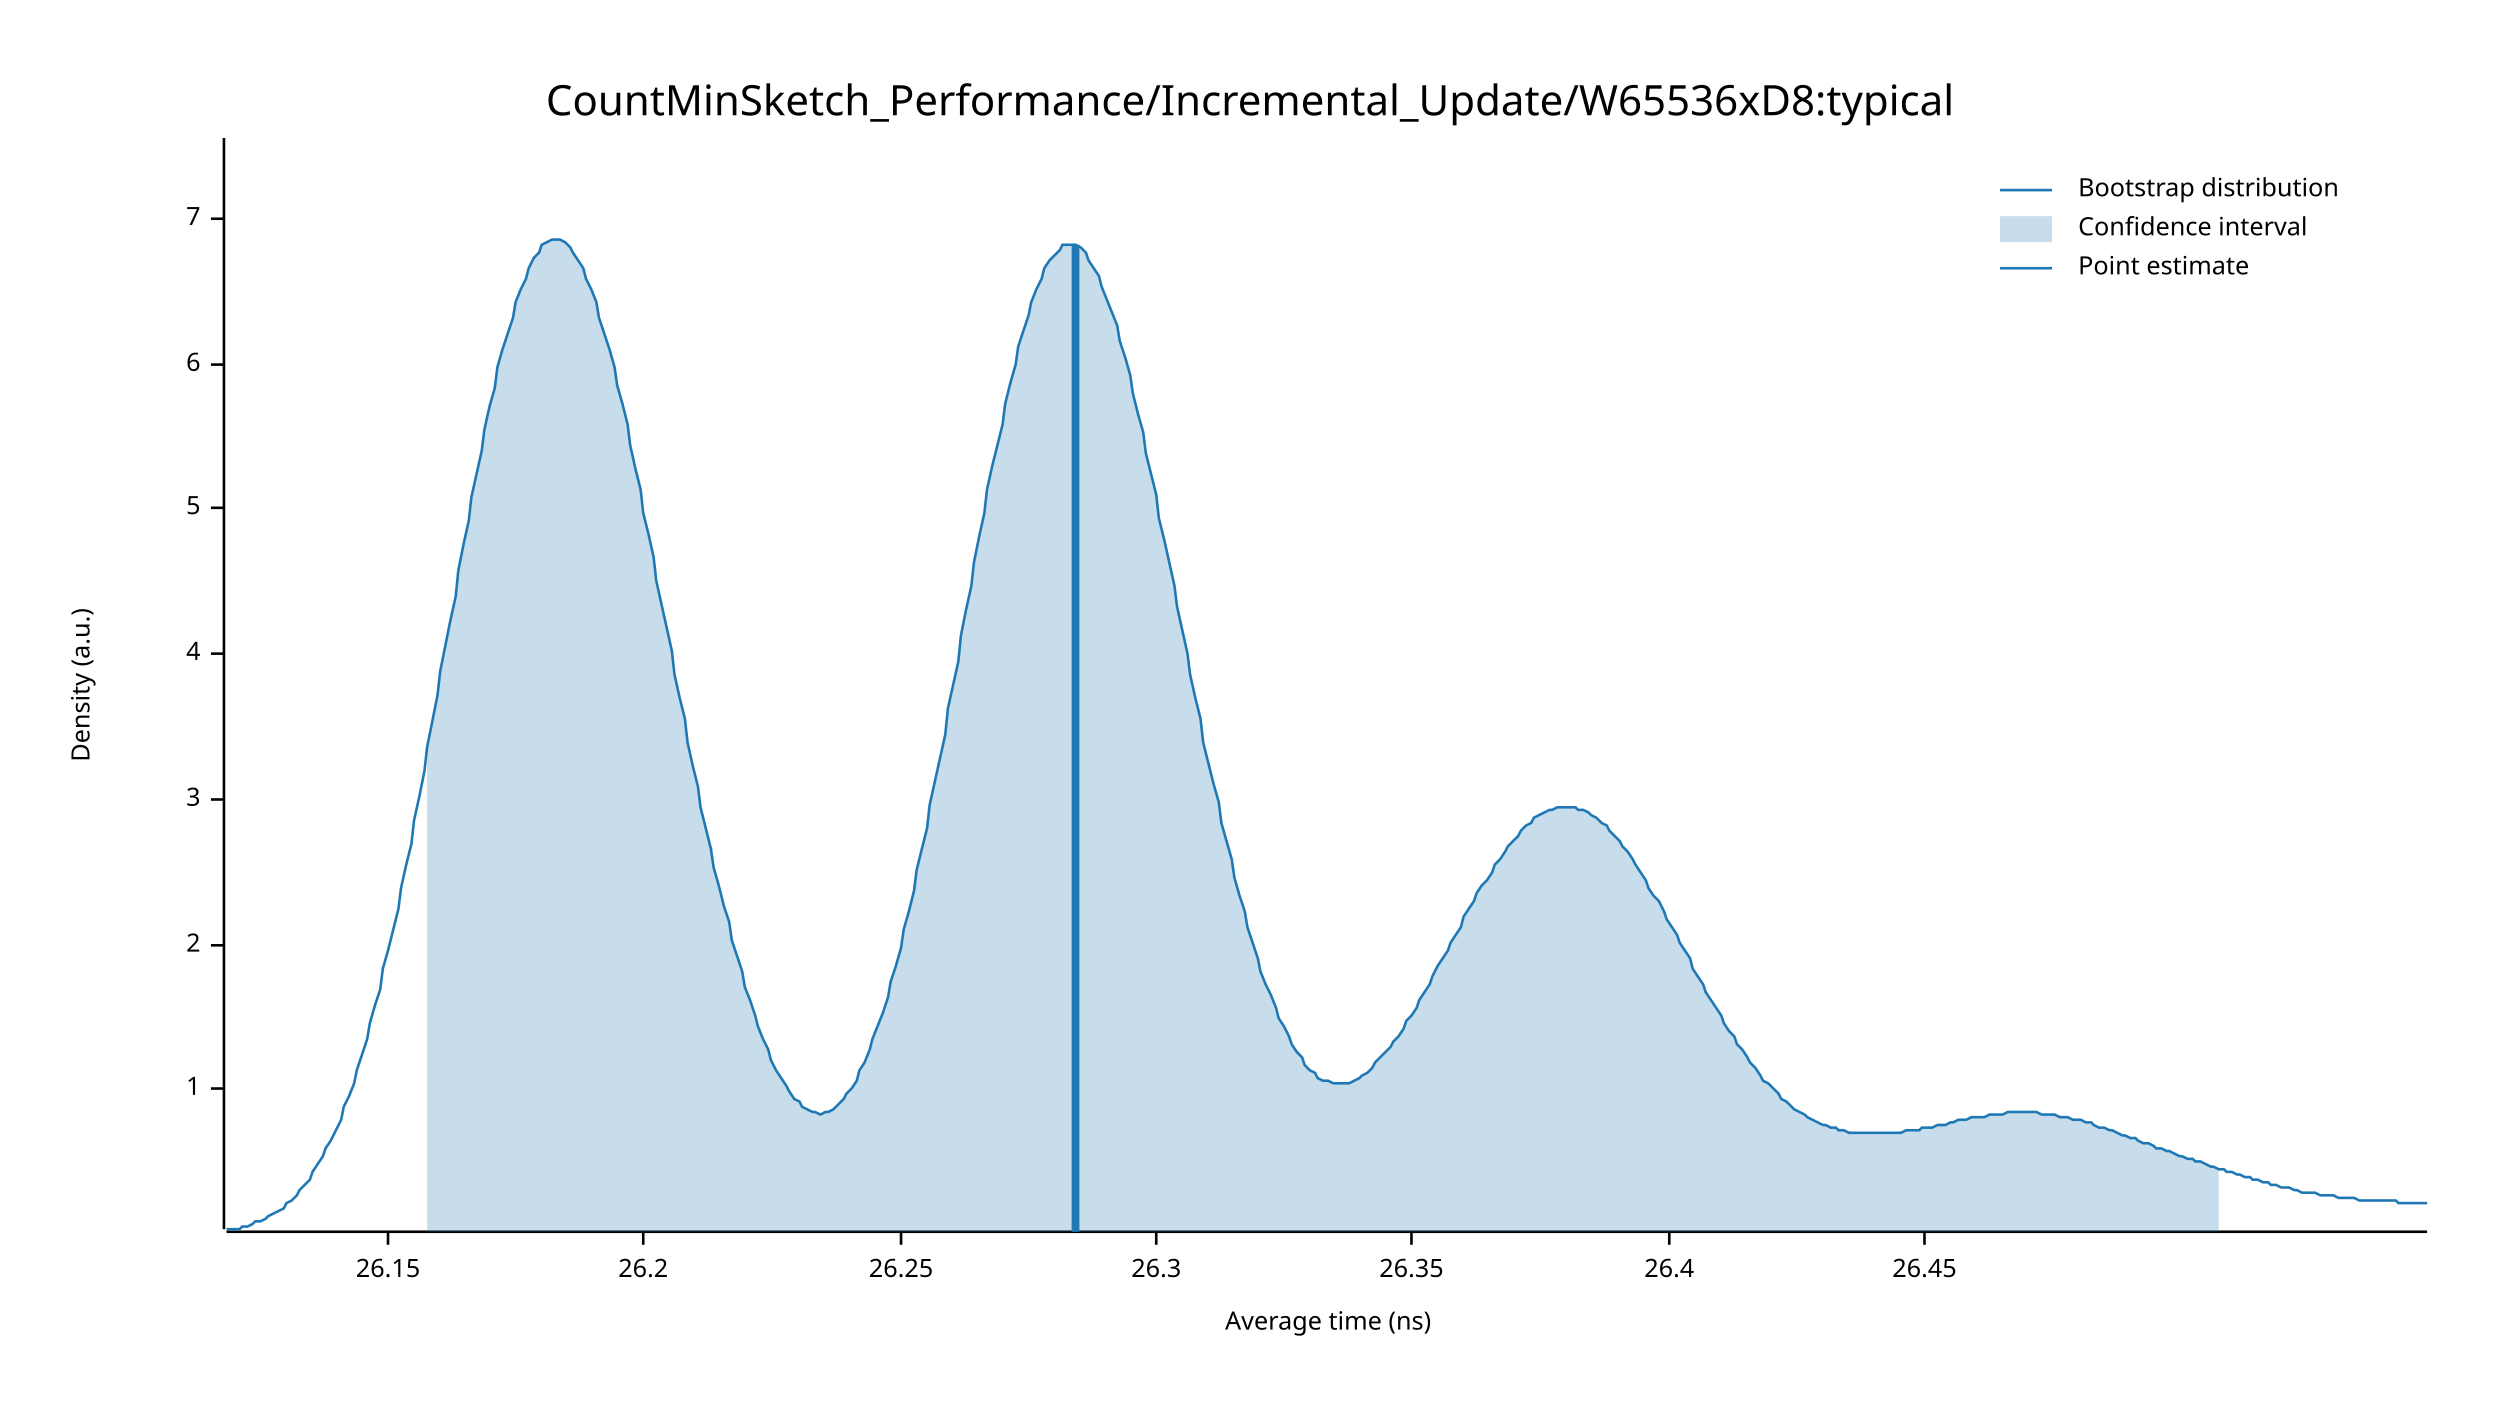
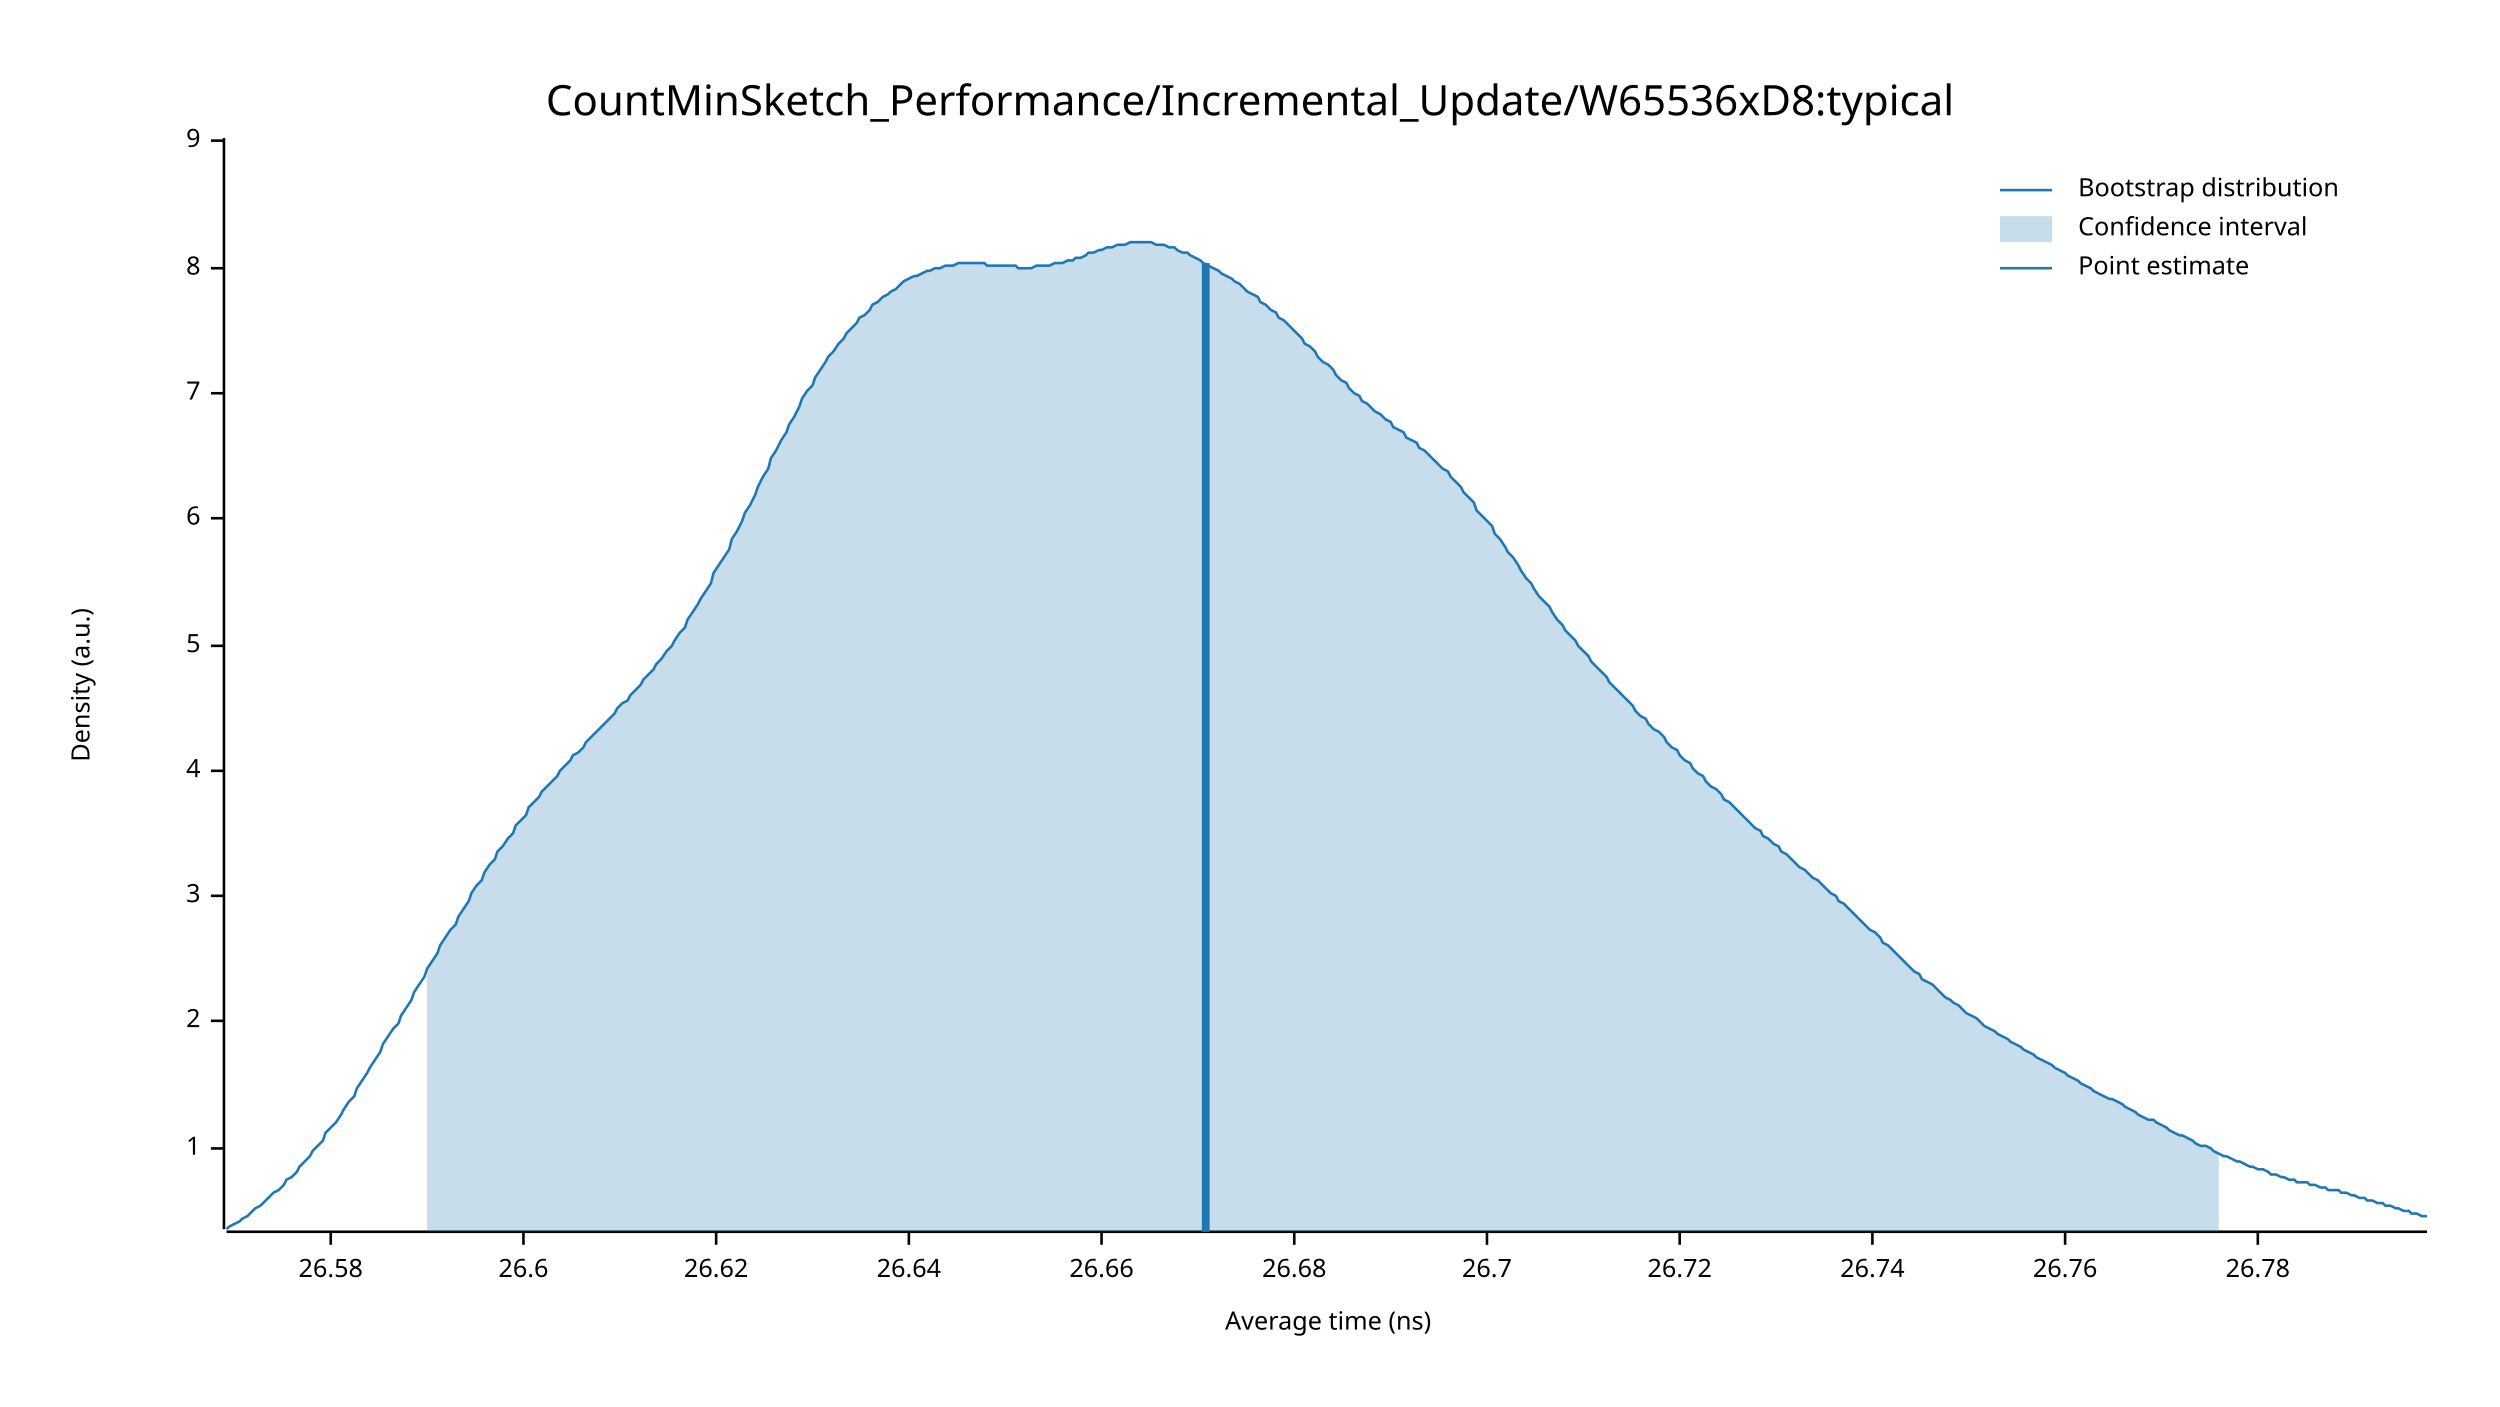
<svg xmlns="http://www.w3.org/2000/svg" width="960" height="540" viewBox="0 0 960 540">
  <text x="480" y="32" dy="0.76em" text-anchor="middle" font-family="sans-serif" font-size="16.129" opacity="1" fill="#000000">
CountMinSketch_Performance/Incremental_Update/W65536xD8:typical
</text>
  <text x="27" y="263" dy="0.76em" text-anchor="middle" font-family="sans-serif" font-size="9.677" opacity="1" fill="#000000" transform="rotate(270, 27, 263)">
Density (a.u.)
</text>
  <text x="510" y="513" dy="-0.5ex" text-anchor="middle" font-family="sans-serif" font-size="9.677" opacity="1" fill="#000000">
Average time (ns)
</text>
  <polyline fill="none" opacity="1" stroke="#000000" stroke-width="1" points="86,53 86,472 " />
-   <text x="77" y="418" dy="0.5ex" text-anchor="end" font-family="sans-serif" font-size="9.677" opacity="1" fill="#000000">
+   <text x="77" y="441" dy="0.5ex" text-anchor="end" font-family="sans-serif" font-size="9.677" opacity="1" fill="#000000">
1
</text>
-   <polyline fill="none" opacity="1" stroke="#000000" stroke-width="1" points="81,418 86,418 " />
-   <text x="77" y="363" dy="0.5ex" text-anchor="end" font-family="sans-serif" font-size="9.677" opacity="1" fill="#000000">
+   <polyline fill="none" opacity="1" stroke="#000000" stroke-width="1" points="81,441 86,441 " />
+   <text x="77" y="392" dy="0.5ex" text-anchor="end" font-family="sans-serif" font-size="9.677" opacity="1" fill="#000000">
2
</text>
-   <polyline fill="none" opacity="1" stroke="#000000" stroke-width="1" points="81,363 86,363 " />
-   <text x="77" y="307" dy="0.5ex" text-anchor="end" font-family="sans-serif" font-size="9.677" opacity="1" fill="#000000">
+   <polyline fill="none" opacity="1" stroke="#000000" stroke-width="1" points="81,392 86,392 " />
+   <text x="77" y="344" dy="0.5ex" text-anchor="end" font-family="sans-serif" font-size="9.677" opacity="1" fill="#000000">
3
</text>
-   <polyline fill="none" opacity="1" stroke="#000000" stroke-width="1" points="81,307 86,307 " />
-   <text x="77" y="251" dy="0.5ex" text-anchor="end" font-family="sans-serif" font-size="9.677" opacity="1" fill="#000000">
+   <polyline fill="none" opacity="1" stroke="#000000" stroke-width="1" points="81,344 86,344 " />
+   <text x="77" y="296" dy="0.5ex" text-anchor="end" font-family="sans-serif" font-size="9.677" opacity="1" fill="#000000">
4
</text>
-   <polyline fill="none" opacity="1" stroke="#000000" stroke-width="1" points="81,251 86,251 " />
-   <text x="77" y="195" dy="0.5ex" text-anchor="end" font-family="sans-serif" font-size="9.677" opacity="1" fill="#000000">
+   <polyline fill="none" opacity="1" stroke="#000000" stroke-width="1" points="81,296 86,296 " />
+   <text x="77" y="248" dy="0.5ex" text-anchor="end" font-family="sans-serif" font-size="9.677" opacity="1" fill="#000000">
5
</text>
-   <polyline fill="none" opacity="1" stroke="#000000" stroke-width="1" points="81,195 86,195 " />
-   <text x="77" y="140" dy="0.5ex" text-anchor="end" font-family="sans-serif" font-size="9.677" opacity="1" fill="#000000">
+   <polyline fill="none" opacity="1" stroke="#000000" stroke-width="1" points="81,248 86,248 " />
+   <text x="77" y="199" dy="0.5ex" text-anchor="end" font-family="sans-serif" font-size="9.677" opacity="1" fill="#000000">
6
</text>
-   <polyline fill="none" opacity="1" stroke="#000000" stroke-width="1" points="81,140 86,140 " />
-   <text x="77" y="84" dy="0.5ex" text-anchor="end" font-family="sans-serif" font-size="9.677" opacity="1" fill="#000000">
+   <polyline fill="none" opacity="1" stroke="#000000" stroke-width="1" points="81,199 86,199 " />
+   <text x="77" y="151" dy="0.5ex" text-anchor="end" font-family="sans-serif" font-size="9.677" opacity="1" fill="#000000">
7
</text>
-   <polyline fill="none" opacity="1" stroke="#000000" stroke-width="1" points="81,84 86,84 " />
+   <polyline fill="none" opacity="1" stroke="#000000" stroke-width="1" points="81,151 86,151 " />
+   <text x="77" y="103" dy="0.5ex" text-anchor="end" font-family="sans-serif" font-size="9.677" opacity="1" fill="#000000">
+ 8
+ </text>
+   <polyline fill="none" opacity="1" stroke="#000000" stroke-width="1" points="81,103 86,103 " />
+   <text x="77" y="54" dy="0.5ex" text-anchor="end" font-family="sans-serif" font-size="9.677" opacity="1" fill="#000000">
+ 9
+ </text>
+   <polyline fill="none" opacity="1" stroke="#000000" stroke-width="1" points="81,54 86,54 " />
  <polyline fill="none" opacity="1" stroke="#000000" stroke-width="1" points="87,473 932,473 " />
-   <text x="149" y="483" dy="0.76em" text-anchor="middle" font-family="sans-serif" font-size="9.677" opacity="1" fill="#000000">
- 26.15
+   <text x="127" y="483" dy="0.76em" text-anchor="middle" font-family="sans-serif" font-size="9.677" opacity="1" fill="#000000">
+ 26.58
</text>
-   <polyline fill="none" opacity="1" stroke="#000000" stroke-width="1" points="149,473 149,478 " />
-   <text x="247" y="483" dy="0.76em" text-anchor="middle" font-family="sans-serif" font-size="9.677" opacity="1" fill="#000000">
- 26.2
+   <polyline fill="none" opacity="1" stroke="#000000" stroke-width="1" points="127,473 127,478 " />
+   <text x="201" y="483" dy="0.76em" text-anchor="middle" font-family="sans-serif" font-size="9.677" opacity="1" fill="#000000">
+ 26.6
</text>
-   <polyline fill="none" opacity="1" stroke="#000000" stroke-width="1" points="247,473 247,478 " />
-   <text x="346" y="483" dy="0.76em" text-anchor="middle" font-family="sans-serif" font-size="9.677" opacity="1" fill="#000000">
- 26.25
+   <polyline fill="none" opacity="1" stroke="#000000" stroke-width="1" points="201,473 201,478 " />
+   <text x="275" y="483" dy="0.76em" text-anchor="middle" font-family="sans-serif" font-size="9.677" opacity="1" fill="#000000">
+ 26.62
</text>
-   <polyline fill="none" opacity="1" stroke="#000000" stroke-width="1" points="346,473 346,478 " />
-   <text x="444" y="483" dy="0.76em" text-anchor="middle" font-family="sans-serif" font-size="9.677" opacity="1" fill="#000000">
- 26.3
+   <polyline fill="none" opacity="1" stroke="#000000" stroke-width="1" points="275,473 275,478 " />
+   <text x="349" y="483" dy="0.76em" text-anchor="middle" font-family="sans-serif" font-size="9.677" opacity="1" fill="#000000">
+ 26.64
</text>
-   <polyline fill="none" opacity="1" stroke="#000000" stroke-width="1" points="444,473 444,478 " />
-   <text x="542" y="483" dy="0.76em" text-anchor="middle" font-family="sans-serif" font-size="9.677" opacity="1" fill="#000000">
- 26.35
+   <polyline fill="none" opacity="1" stroke="#000000" stroke-width="1" points="349,473 349,478 " />
+   <text x="423" y="483" dy="0.76em" text-anchor="middle" font-family="sans-serif" font-size="9.677" opacity="1" fill="#000000">
+ 26.66
</text>
-   <polyline fill="none" opacity="1" stroke="#000000" stroke-width="1" points="542,473 542,478 " />
-   <text x="641" y="483" dy="0.76em" text-anchor="middle" font-family="sans-serif" font-size="9.677" opacity="1" fill="#000000">
- 26.4
+   <polyline fill="none" opacity="1" stroke="#000000" stroke-width="1" points="423,473 423,478 " />
+   <text x="497" y="483" dy="0.76em" text-anchor="middle" font-family="sans-serif" font-size="9.677" opacity="1" fill="#000000">
+ 26.68
</text>
-   <polyline fill="none" opacity="1" stroke="#000000" stroke-width="1" points="641,473 641,478 " />
-   <text x="739" y="483" dy="0.76em" text-anchor="middle" font-family="sans-serif" font-size="9.677" opacity="1" fill="#000000">
- 26.45
+   <polyline fill="none" opacity="1" stroke="#000000" stroke-width="1" points="497,473 497,478 " />
+   <text x="571" y="483" dy="0.76em" text-anchor="middle" font-family="sans-serif" font-size="9.677" opacity="1" fill="#000000">
+ 26.7
</text>
-   <polyline fill="none" opacity="1" stroke="#000000" stroke-width="1" points="739,473 739,478 " />
-   <polyline fill="none" opacity="1" stroke="#1F78B4" stroke-width="1" points="87,472 88,472 90,472 92,472 93,471 95,471 97,470 98,469 100,469 102,468 103,467 105,466 107,465 109,464 110,462 112,461 114,459 115,457 117,455 119,453 120,450 122,447 124,444 125,441 127,438 129,434 131,430 132,425 134,421 136,416 137,411 139,405 141,399 142,393 144,386 146,380 147,372 149,365 151,357 153,349 154,341 156,332 158,324 159,315 161,306 163,296 164,287 166,277 168,267 169,258 171,248 173,238 175,229 176,219 178,209 180,200 181,191 183,182 185,173 186,165 188,156 190,149 191,141 193,134 195,128 197,122 198,116 200,111 202,107 203,103 205,99 207,97 208,94 210,93 212,92 214,92 215,92 217,93 219,95 220,97 222,100 224,103 225,107 227,111 229,116 230,122 232,128 234,134 236,141 237,148 239,155 241,163 242,171 244,180 246,188 247,197 249,205 251,214 252,223 254,232 256,241 258,250 259,259 261,268 263,276 264,285 266,294 268,302 269,310 271,318 273,326 274,333 276,340 278,348 280,354 281,361 283,367 285,373 286,379 288,384 290,390 291,394 293,399 295,403 296,407 298,411 300,414 302,417 303,419 305,422 307,423 308,425 310,426 312,427 313,427 315,428 317,427 318,427 320,426 322,424 324,422 325,420 327,418 329,415 330,411 332,408 334,403 335,399 337,394 339,389 341,383 342,377 344,371 346,364 347,357 349,350 351,342 352,334 354,326 356,318 357,309 359,300 361,291 363,282 364,272 366,263 368,254 369,244 371,234 373,225 374,216 376,206 378,197 379,188 381,179 383,171 385,163 386,155 388,147 390,140 391,133 393,127 395,121 396,116 398,111 400,107 401,103 403,100 405,98 407,96 408,94 410,94 412,94 413,94 415,95 417,97 418,100 420,103 422,106 423,110 425,115 427,120 429,125 430,131 432,137 434,144 435,151 437,159 439,166 440,174 442,182 444,190 445,199 447,207 449,216 451,225 452,233 454,242 456,251 457,259 459,268 461,276 462,285 464,293 466,301 468,308 469,316 471,323 473,330 474,337 476,344 478,350 479,356 481,362 483,368 484,373 486,378 488,382 490,387 491,391 493,394 495,398 496,401 498,404 500,406 501,409 503,411 505,412 506,414 508,415 510,415 512,416 513,416 515,416 517,416 518,416 520,415 522,414 523,413 525,412 527,410 528,408 530,406 532,404 534,402 535,400 537,398 539,395 540,392 542,390 544,387 545,384 547,381 549,378 550,375 552,371 554,368 556,365 557,362 559,359 561,356 562,352 564,349 566,346 567,343 569,340 571,338 573,335 574,332 576,330 578,327 579,325 581,323 583,321 584,319 586,317 588,316 589,314 591,313 593,312 595,311 596,311 598,310 600,310 601,310 603,310 605,310 606,311 608,311 610,312 611,313 613,314 615,316 617,317 618,319 620,321 622,323 623,325 625,327 627,330 628,332 630,335 632,338 633,341 635,344 637,346 639,350 640,353 642,356 644,359 645,362 647,365 649,368 650,372 652,375 654,378 655,381 657,384 659,387 661,390 662,393 664,396 666,398 667,401 669,403 671,406 672,408 674,410 676,413 677,415 679,416 681,418 683,420 684,422 686,423 688,425 689,426 691,427 693,428 694,429 696,430 698,431 700,432 701,432 703,433 705,433 706,434 708,434 710,435 711,435 713,435 715,435 716,435 718,435 720,435 722,435 723,435 725,435 727,435 728,435 730,435 732,434 733,434 735,434 737,434 738,433 740,433 742,433 744,432 745,432 747,432 749,431 750,431 752,430 754,430 755,430 757,429 759,429 760,429 762,429 764,428 766,428 767,428 769,428 771,427 772,427 774,427 776,427 777,427 779,427 781,427 782,427 784,428 786,428 788,428 789,428 791,429 793,429 794,429 796,430 798,430 799,430 801,431 803,431 804,432 806,433 808,433 810,434 811,434 813,435 815,436 816,436 818,437 820,437 821,438 823,439 825,439 827,440 828,441 830,441 832,442 833,442 835,443 837,444 838,444 840,445 842,445 843,446 845,446 847,447 849,448 850,448 852,449 854,449 855,450 857,450 859,451 860,451 862,452 864,452 865,453 867,453 869,454 871,454 872,455 874,455 876,456 877,456 879,456 881,457 882,457 884,458 886,458 887,458 889,458 891,459 893,459 894,459 896,459 898,460 899,460 901,460 903,460 904,460 906,461 908,461 909,461 911,461 913,461 915,461 916,461 918,461 920,461 921,462 923,462 925,462 926,462 928,462 930,462 932,462 " />
-   <polygon opacity="0.25" fill="#1F78B4" points="164,287 166,277 168,267 169,258 171,248 173,238 175,229 176,219 178,209 180,200 181,191 183,182 185,173 186,165 188,156 190,149 191,141 193,134 195,128 197,122 198,116 200,111 202,107 203,103 205,99 207,97 208,94 210,93 212,92 214,92 215,92 217,93 219,95 220,97 222,100 224,103 225,107 227,111 229,116 230,122 232,128 234,134 236,141 237,148 239,155 241,163 242,171 244,180 246,188 247,197 249,205 251,214 252,223 254,232 256,241 258,250 259,259 261,268 263,276 264,285 266,294 268,302 269,310 271,318 273,326 274,333 276,340 278,348 280,354 281,361 283,367 285,373 286,379 288,384 290,390 291,394 293,399 295,403 296,407 298,411 300,414 302,417 303,419 305,422 307,423 308,425 310,426 312,427 313,427 315,428 317,427 318,427 320,426 322,424 324,422 325,420 327,418 329,415 330,411 332,408 334,403 335,399 337,394 339,389 341,383 342,377 344,371 346,364 347,357 349,350 351,342 352,334 354,326 356,318 357,309 359,300 361,291 363,282 364,272 366,263 368,254 369,244 371,234 373,225 374,216 376,206 378,197 379,188 381,179 383,171 385,163 386,155 388,147 390,140 391,133 393,127 395,121 396,116 398,111 400,107 401,103 403,100 405,98 407,96 408,94 410,94 412,94 413,94 415,95 417,97 418,100 420,103 422,106 423,110 425,115 427,120 429,125 430,131 432,137 434,144 435,151 437,159 439,166 440,174 442,182 444,190 445,199 447,207 449,216 451,225 452,233 454,242 456,251 457,259 459,268 461,276 462,285 464,293 466,301 468,308 469,316 471,323 473,330 474,337 476,344 478,350 479,356 481,362 483,368 484,373 486,378 488,382 490,387 491,391 493,394 495,398 496,401 498,404 500,406 501,409 503,411 505,412 506,414 508,415 510,415 512,416 513,416 515,416 517,416 518,416 520,415 522,414 523,413 525,412 527,410 528,408 530,406 532,404 534,402 535,400 537,398 539,395 540,392 542,390 544,387 545,384 547,381 549,378 550,375 552,371 554,368 556,365 557,362 559,359 561,356 562,352 564,349 566,346 567,343 569,340 571,338 573,335 574,332 576,330 578,327 579,325 581,323 583,321 584,319 586,317 588,316 589,314 591,313 593,312 595,311 596,311 598,310 600,310 601,310 603,310 605,310 606,311 608,311 610,312 611,313 613,314 615,316 617,317 618,319 620,321 622,323 623,325 625,327 627,330 628,332 630,335 632,338 633,341 635,344 637,346 639,350 640,353 642,356 644,359 645,362 647,365 649,368 650,372 652,375 654,378 655,381 657,384 659,387 661,390 662,393 664,396 666,398 667,401 669,403 671,406 672,408 674,410 676,413 677,415 679,416 681,418 683,420 684,422 686,423 688,425 689,426 691,427 693,428 694,429 696,430 698,431 700,432 701,432 703,433 705,433 706,434 708,434 710,435 711,435 713,435 715,435 716,435 718,435 720,435 722,435 723,435 725,435 727,435 728,435 730,435 732,434 733,434 735,434 737,434 738,433 740,433 742,433 744,432 745,432 747,432 749,431 750,431 752,430 754,430 755,430 757,429 759,429 760,429 762,429 764,428 766,428 767,428 769,428 771,427 772,427 774,427 776,427 777,427 779,427 781,427 782,427 784,428 786,428 788,428 789,428 791,429 793,429 794,429 796,430 798,430 799,430 801,431 803,431 804,432 806,433 808,433 810,434 811,434 813,435 815,436 816,436 818,437 820,437 821,438 823,439 825,439 827,440 828,441 830,441 832,442 833,442 835,443 837,444 838,444 840,445 842,445 843,446 845,446 847,447 849,448 850,448 852,449 852,473 164,473 " />
-   <polyline fill="none" opacity="1" stroke="#1F78B4" stroke-width="3" points="413,473 413,94 " />
+   <polyline fill="none" opacity="1" stroke="#000000" stroke-width="1" points="571,473 571,478 " />
+   <text x="645" y="483" dy="0.76em" text-anchor="middle" font-family="sans-serif" font-size="9.677" opacity="1" fill="#000000">
+ 26.72
+ </text>
+   <polyline fill="none" opacity="1" stroke="#000000" stroke-width="1" points="645,473 645,478 " />
+   <text x="719" y="483" dy="0.76em" text-anchor="middle" font-family="sans-serif" font-size="9.677" opacity="1" fill="#000000">
+ 26.74
+ </text>
+   <polyline fill="none" opacity="1" stroke="#000000" stroke-width="1" points="719,473 719,478 " />
+   <text x="793" y="483" dy="0.76em" text-anchor="middle" font-family="sans-serif" font-size="9.677" opacity="1" fill="#000000">
+ 26.76
+ </text>
+   <polyline fill="none" opacity="1" stroke="#000000" stroke-width="1" points="793,473 793,478 " />
+   <text x="867" y="483" dy="0.76em" text-anchor="middle" font-family="sans-serif" font-size="9.677" opacity="1" fill="#000000">
+ 26.78
+ </text>
+   <polyline fill="none" opacity="1" stroke="#000000" stroke-width="1" points="867,473 867,478 " />
+   <polyline fill="none" opacity="1" stroke="#1F78B4" stroke-width="1" points="87,472 88,471 90,470 92,469 93,468 95,467 97,465 98,464 100,463 102,461 103,460 105,458 107,457 109,455 110,453 112,452 114,450 115,448 117,446 119,444 120,442 122,440 124,438 125,435 127,433 129,431 131,428 132,426 134,423 136,421 137,418 139,415 141,412 142,410 144,407 146,404 147,401 149,398 151,395 153,393 154,390 156,387 158,384 159,381 161,378 163,375 164,372 166,369 168,366 169,363 171,360 173,357 175,355 176,352 178,349 180,346 181,343 183,340 185,338 186,335 188,332 190,330 191,327 193,325 195,322 197,320 198,317 200,315 202,313 203,310 205,308 207,306 208,304 210,302 212,300 214,298 215,296 217,294 219,292 220,290 222,289 224,287 225,285 227,283 229,281 230,280 232,278 234,276 236,274 237,272 239,270 241,269 242,267 244,265 246,263 247,261 249,259 251,257 252,255 254,253 256,250 258,248 259,246 261,243 263,241 264,238 266,235 268,232 269,230 271,227 273,224 274,220 276,217 278,214 280,211 281,207 283,204 285,200 286,197 288,194 290,190 291,187 293,183 295,180 296,176 298,173 300,169 302,166 303,163 305,160 307,156 308,153 310,150 312,148 313,145 315,142 317,139 318,137 320,135 322,132 324,130 325,128 327,126 329,124 330,122 332,121 334,119 335,117 337,116 339,114 341,113 342,112 344,111 346,109 347,108 349,107 351,106 352,106 354,105 356,104 357,104 359,103 361,103 363,102 364,102 366,102 368,101 369,101 371,101 373,101 374,101 376,101 378,101 379,102 381,102 383,102 385,102 386,102 388,102 390,102 391,103 393,103 395,103 396,103 398,102 400,102 401,102 403,102 405,101 407,101 408,101 410,100 412,100 413,99 415,99 417,98 418,97 420,97 422,96 423,96 425,95 427,95 429,94 430,94 432,94 434,93 435,93 437,93 439,93 440,93 442,93 444,94 445,94 447,94 449,95 451,95 452,96 454,97 456,97 457,98 459,99 461,100 462,101 464,102 466,103 468,104 469,105 471,106 473,107 474,108 476,109 478,111 479,112 481,113 483,114 484,116 486,117 488,119 490,120 491,122 493,123 495,125 496,126 498,128 500,130 501,132 503,133 505,135 506,137 508,139 510,140 512,142 513,144 515,146 517,147 518,149 520,151 522,152 523,154 525,155 527,157 528,158 530,159 532,161 534,162 535,164 537,165 539,166 540,168 542,169 544,170 545,172 547,173 549,175 550,176 552,178 554,180 556,181 557,183 559,185 561,187 562,189 564,191 566,193 567,196 569,198 571,200 573,202 574,205 576,207 578,210 579,212 581,214 583,217 584,219 586,222 588,224 589,226 591,229 593,231 595,233 596,235 598,238 600,240 601,242 603,244 605,246 606,248 608,250 610,252 611,254 613,256 615,258 617,260 618,262 620,264 622,266 623,267 625,269 627,271 628,273 630,275 632,276 633,278 635,280 637,281 639,283 640,285 642,287 644,288 645,290 647,292 649,293 650,295 652,297 654,298 655,300 657,302 659,303 661,305 662,307 664,308 666,310 667,311 669,313 671,315 672,316 674,318 676,319 677,321 679,322 681,324 683,325 684,327 686,328 688,330 689,331 691,333 693,334 694,335 696,337 698,338 700,340 701,341 703,343 705,344 706,346 708,347 710,349 711,350 713,352 715,354 716,355 718,357 720,358 722,360 723,362 725,363 727,365 728,366 730,368 732,370 733,371 735,373 737,374 738,376 740,377 742,378 744,380 745,381 747,383 749,384 750,385 752,386 754,388 755,389 757,390 759,391 760,392 762,394 764,395 766,396 767,397 769,398 771,399 772,400 774,401 776,402 777,403 779,404 781,405 782,406 784,407 786,408 788,409 789,410 791,411 793,412 794,413 796,414 798,415 799,416 801,417 803,418 804,419 806,420 808,421 810,422 811,422 813,423 815,424 816,425 818,426 820,427 821,428 823,429 825,430 827,430 828,431 830,432 832,433 833,434 835,435 837,436 838,436 840,437 842,438 843,439 845,440 847,440 849,441 850,442 852,443 854,444 855,444 857,445 859,446 860,446 862,447 864,448 865,448 867,449 869,449 871,450 872,451 874,451 876,452 877,452 879,453 881,453 882,454 884,454 886,454 887,455 889,455 891,456 893,456 894,457 896,457 898,457 899,458 901,458 903,459 904,459 906,460 908,460 909,461 911,461 913,462 915,462 916,463 918,463 920,464 921,464 923,465 925,465 926,466 928,466 930,467 932,467 " />
+   <polygon opacity="0.25" fill="#1F78B4" points="164,372 166,369 168,366 169,363 171,360 173,357 175,355 176,352 178,349 180,346 181,343 183,340 185,338 186,335 188,332 190,330 191,327 193,325 195,322 197,320 198,317 200,315 202,313 203,310 205,308 207,306 208,304 210,302 212,300 214,298 215,296 217,294 219,292 220,290 222,289 224,287 225,285 227,283 229,281 230,280 232,278 234,276 236,274 237,272 239,270 241,269 242,267 244,265 246,263 247,261 249,259 251,257 252,255 254,253 256,250 258,248 259,246 261,243 263,241 264,238 266,235 268,232 269,230 271,227 273,224 274,220 276,217 278,214 280,211 281,207 283,204 285,200 286,197 288,194 290,190 291,187 293,183 295,180 296,176 298,173 300,169 302,166 303,163 305,160 307,156 308,153 310,150 312,148 313,145 315,142 317,139 318,137 320,135 322,132 324,130 325,128 327,126 329,124 330,122 332,121 334,119 335,117 337,116 339,114 341,113 342,112 344,111 346,109 347,108 349,107 351,106 352,106 354,105 356,104 357,104 359,103 361,103 363,102 364,102 366,102 368,101 369,101 371,101 373,101 374,101 376,101 378,101 379,102 381,102 383,102 385,102 386,102 388,102 390,102 391,103 393,103 395,103 396,103 398,102 400,102 401,102 403,102 405,101 407,101 408,101 410,100 412,100 413,99 415,99 417,98 418,97 420,97 422,96 423,96 425,95 427,95 429,94 430,94 432,94 434,93 435,93 437,93 439,93 440,93 442,93 444,94 445,94 447,94 449,95 451,95 452,96 454,97 456,97 457,98 459,99 461,100 462,101 464,102 466,103 468,104 469,105 471,106 473,107 474,108 476,109 478,111 479,112 481,113 483,114 484,116 486,117 488,119 490,120 491,122 493,123 495,125 496,126 498,128 500,130 501,132 503,133 505,135 506,137 508,139 510,140 512,142 513,144 515,146 517,147 518,149 520,151 522,152 523,154 525,155 527,157 528,158 530,159 532,161 534,162 535,164 537,165 539,166 540,168 542,169 544,170 545,172 547,173 549,175 550,176 552,178 554,180 556,181 557,183 559,185 561,187 562,189 564,191 566,193 567,196 569,198 571,200 573,202 574,205 576,207 578,210 579,212 581,214 583,217 584,219 586,222 588,224 589,226 591,229 593,231 595,233 596,235 598,238 600,240 601,242 603,244 605,246 606,248 608,250 610,252 611,254 613,256 615,258 617,260 618,262 620,264 622,266 623,267 625,269 627,271 628,273 630,275 632,276 633,278 635,280 637,281 639,283 640,285 642,287 644,288 645,290 647,292 649,293 650,295 652,297 654,298 655,300 657,302 659,303 661,305 662,307 664,308 666,310 667,311 669,313 671,315 672,316 674,318 676,319 677,321 679,322 681,324 683,325 684,327 686,328 688,330 689,331 691,333 693,334 694,335 696,337 698,338 700,340 701,341 703,343 705,344 706,346 708,347 710,349 711,350 713,352 715,354 716,355 718,357 720,358 722,360 723,362 725,363 727,365 728,366 730,368 732,370 733,371 735,373 737,374 738,376 740,377 742,378 744,380 745,381 747,383 749,384 750,385 752,386 754,388 755,389 757,390 759,391 760,392 762,394 764,395 766,396 767,397 769,398 771,399 772,400 774,401 776,402 777,403 779,404 781,405 782,406 784,407 786,408 788,409 789,410 791,411 793,412 794,413 796,414 798,415 799,416 801,417 803,418 804,419 806,420 808,421 810,422 811,422 813,423 815,424 816,425 818,426 820,427 821,428 823,429 825,430 827,430 828,431 830,432 832,433 833,434 835,435 837,436 838,436 840,437 842,438 843,439 845,440 847,440 849,441 850,442 852,443 852,473 164,473 " />
+   <polyline fill="none" opacity="1" stroke="#1F78B4" stroke-width="3" points="463,473 463,101 " />
  <text x="798" y="68" dy="0.76em" text-anchor="start" font-family="sans-serif" font-size="9.677" opacity="1" fill="#000000">
Bootstrap distribution
</text>
  <text x="798" y="83" dy="0.76em" text-anchor="start" font-family="sans-serif" font-size="9.677" opacity="1" fill="#000000">
Confidence interval
</text>
  <text x="798" y="98" dy="0.76em" text-anchor="start" font-family="sans-serif" font-size="9.677" opacity="1" fill="#000000">
Point estimate
</text>
  <polyline fill="none" opacity="1" stroke="#1F78B4" stroke-width="1" points="768,73 788,73 " />
  <rect x="768" y="83" width="20" height="10" opacity="0.25" fill="#1F78B4" stroke="none" />
  <polyline fill="none" opacity="1" stroke="#1F78B4" stroke-width="1" points="768,103 788,103 " />
</svg>
